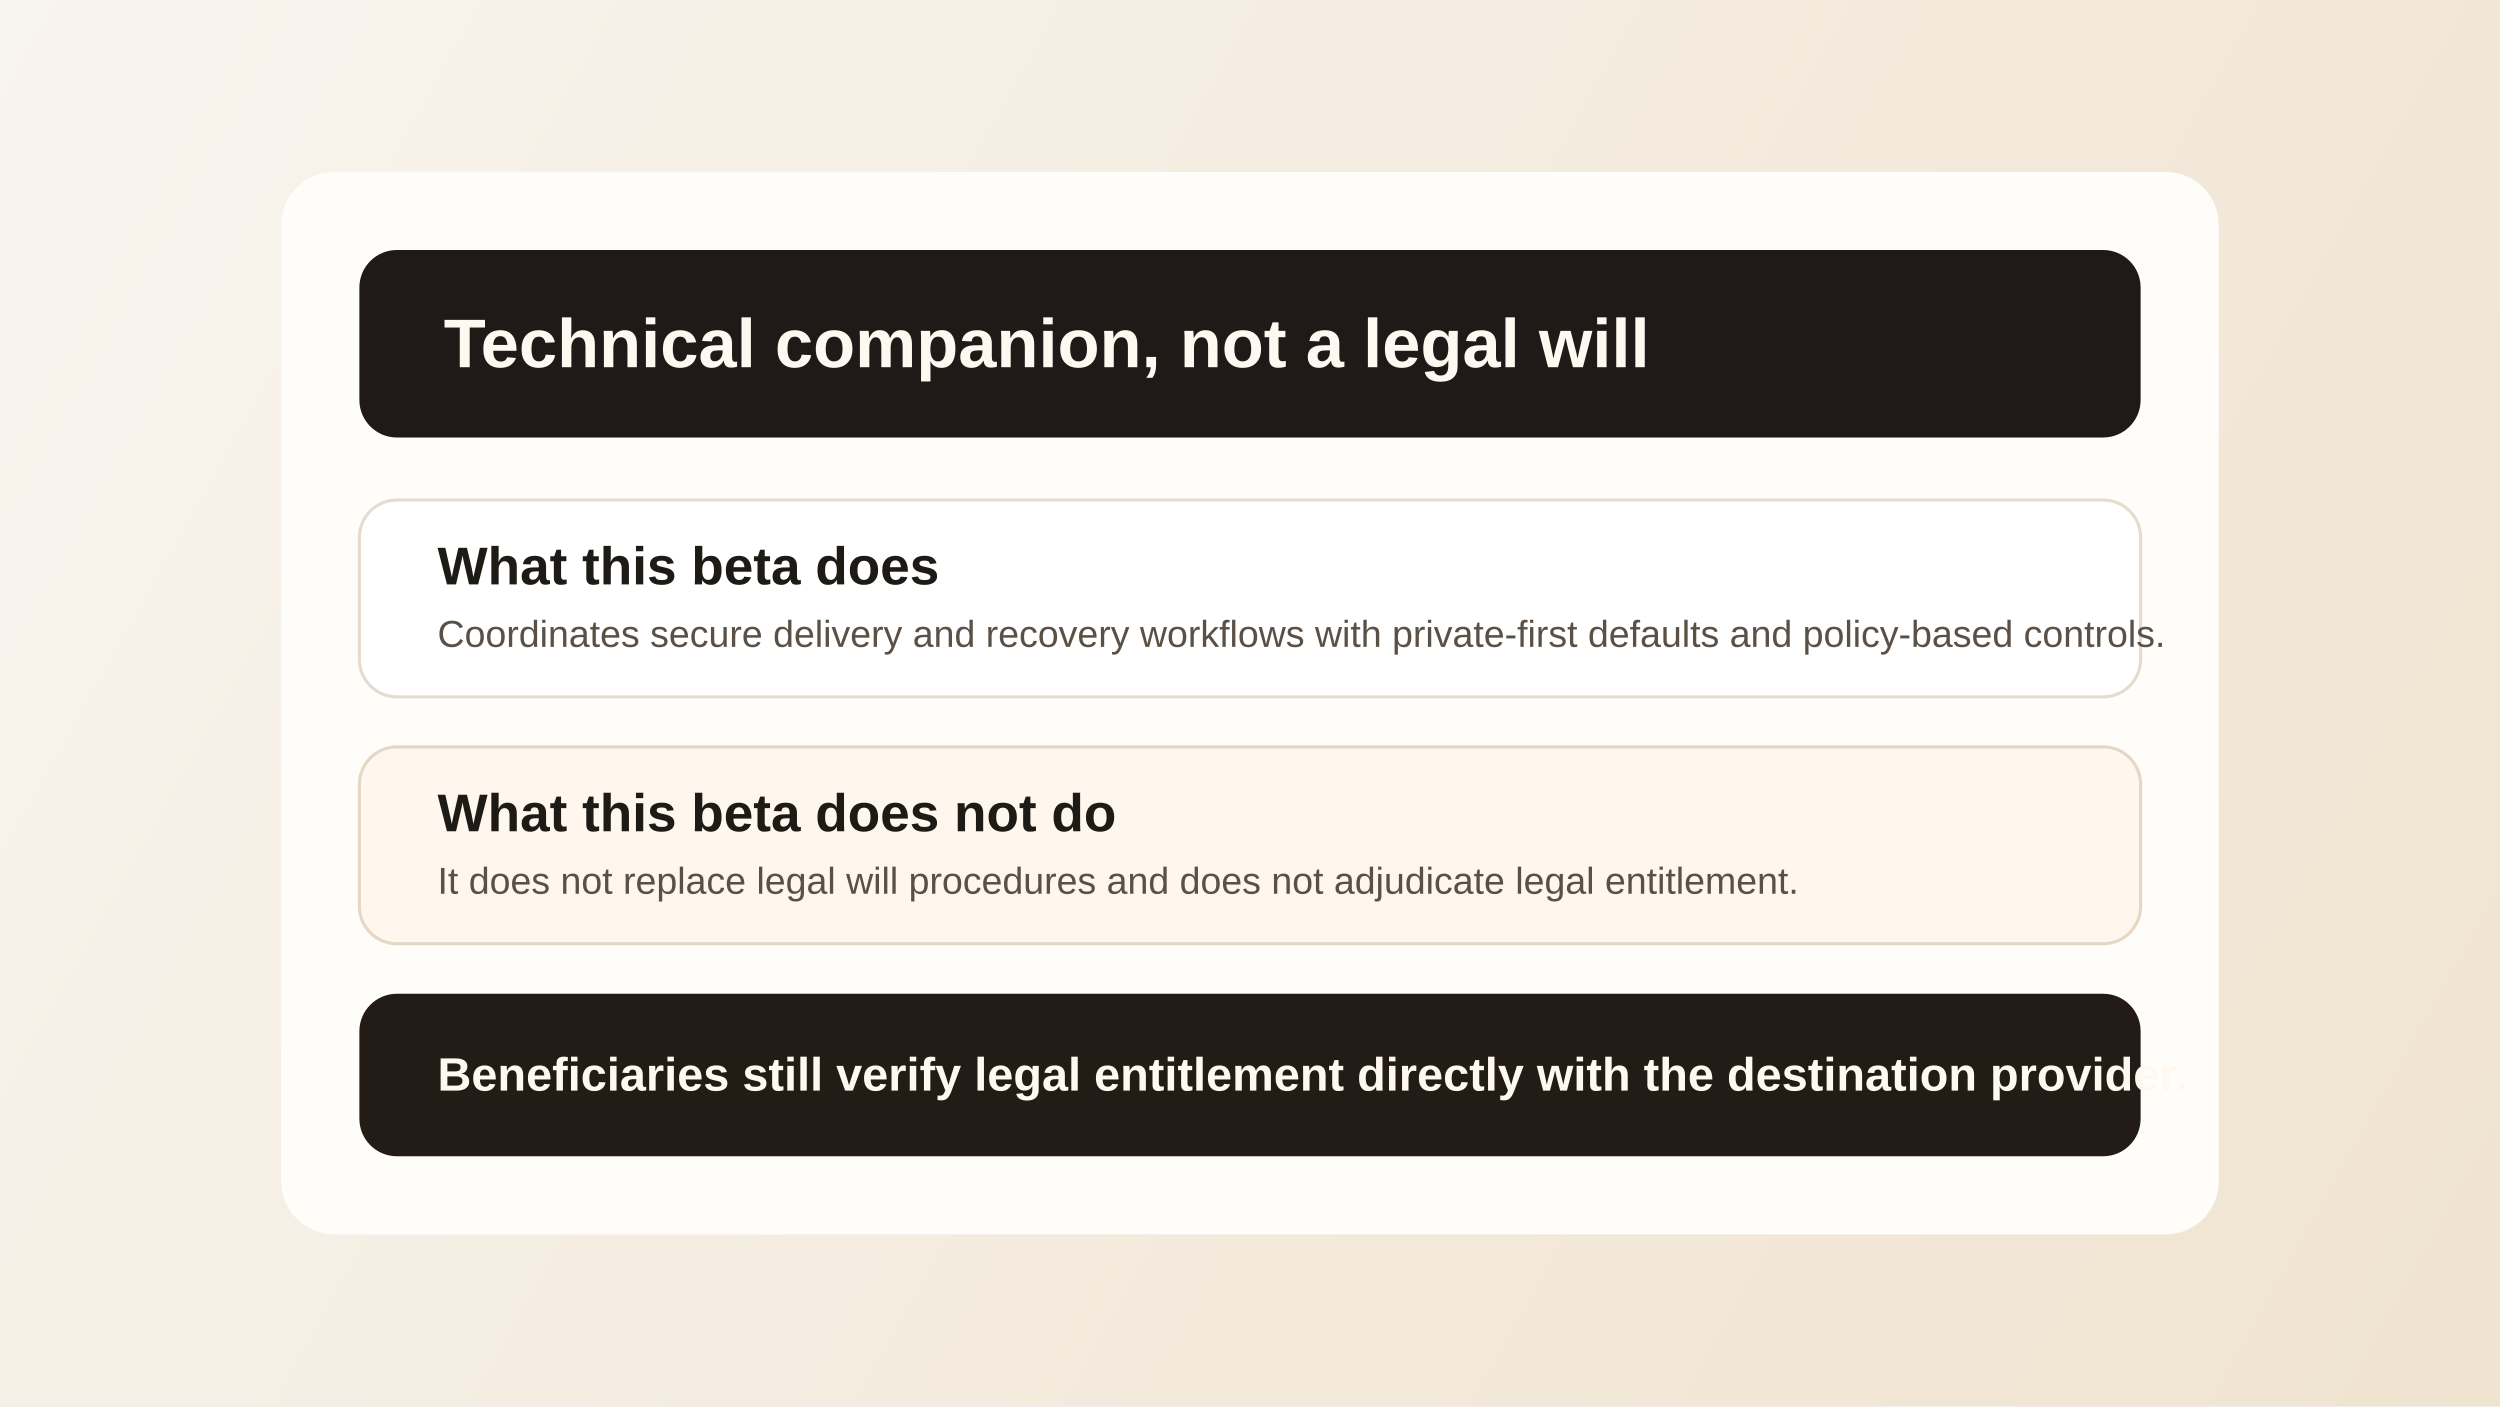
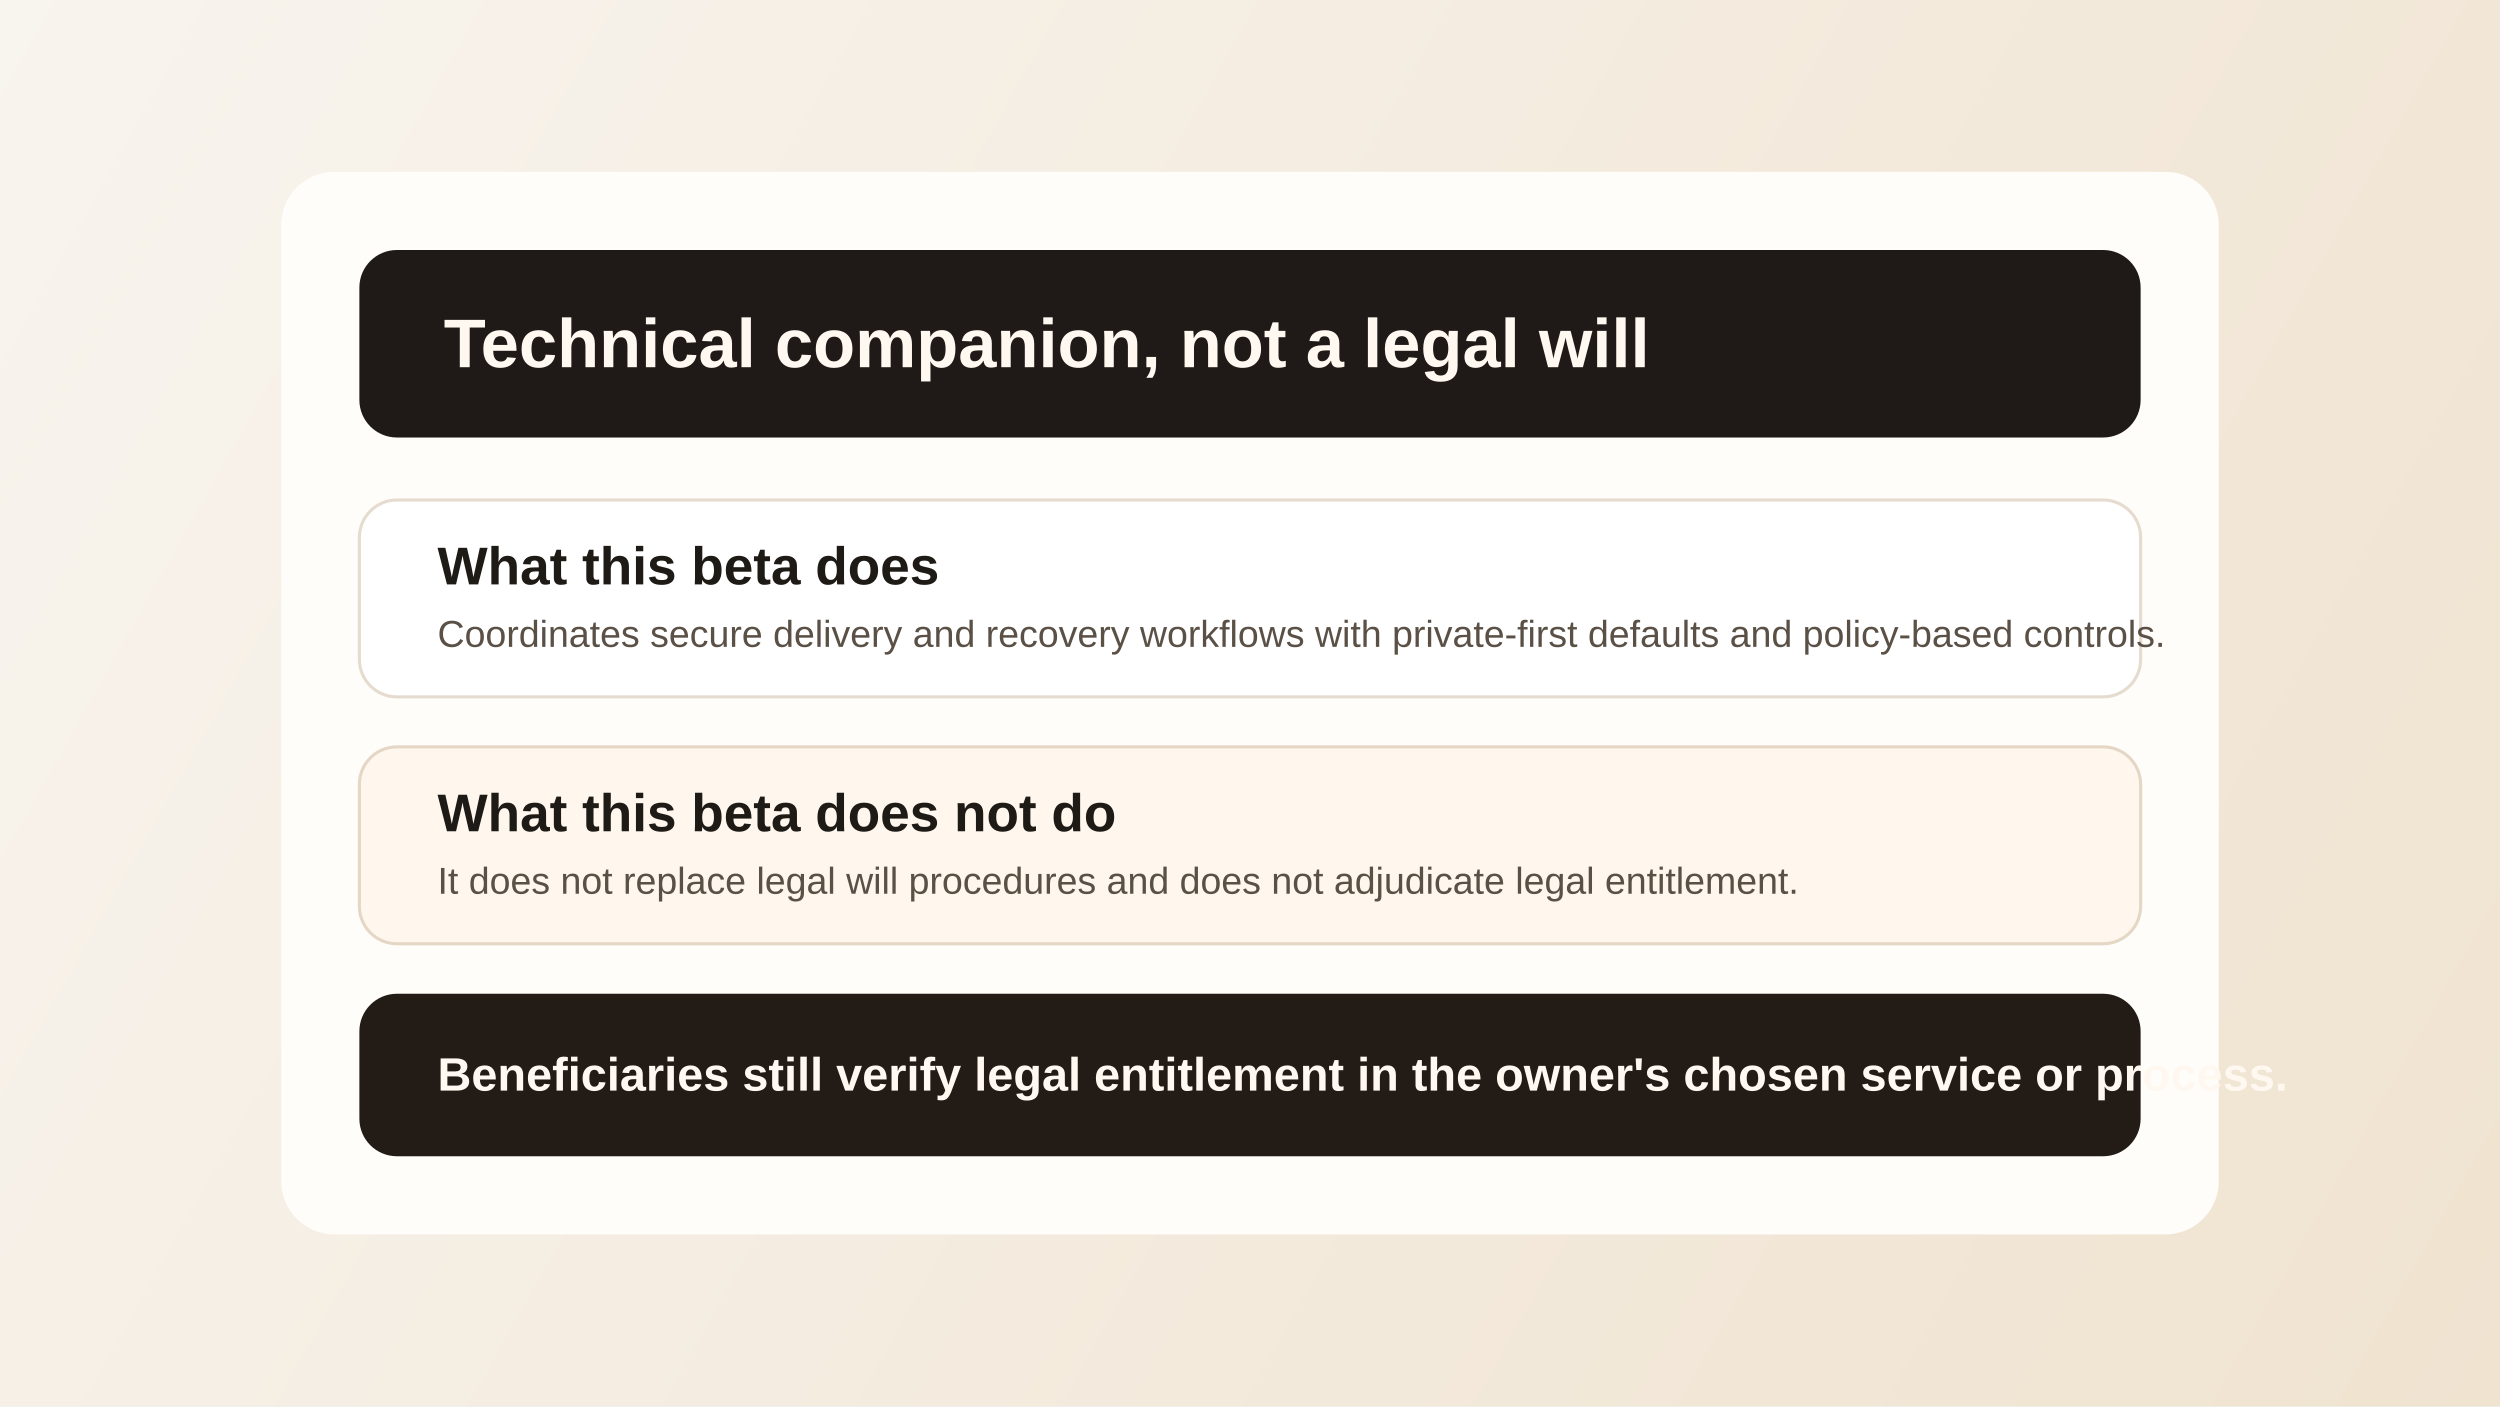
<svg xmlns="http://www.w3.org/2000/svg" width="1600" height="900" viewBox="0 0 1600 900" fill="none">
  <defs>
    <linearGradient id="bg" x1="0" y1="0" x2="1600" y2="900" gradientUnits="userSpaceOnUse">
      <stop stop-color="#F8F4EE" />
      <stop offset="1" stop-color="#F0E3D0" />
    </linearGradient>
  </defs>
  <rect width="1600" height="900" fill="url(#bg)" />
  <rect x="180" y="110" width="1240" height="680" rx="34" fill="#FFFDF9" />
  <rect x="230" y="160" width="1140" height="120" rx="24" fill="#1F1A17" />
  <text x="284" y="235" fill="#FFF8F0" font-family="Segoe UI, Arial, sans-serif" font-size="44" font-weight="700">Technical companion, not a legal will</text>
  <rect x="230" y="320" width="1140" height="126" rx="24" fill="#FFFFFF" stroke="#E5DCCF" stroke-width="2" />
  <text x="280" y="374" fill="#1E1A16" font-family="Segoe UI, Arial, sans-serif" font-size="34" font-weight="700">What this beta does</text>
  <text x="280" y="414" fill="#5A5046" font-family="Segoe UI, Arial, sans-serif" font-size="24">Coordinates secure delivery and recovery workflows with private-first defaults and policy-based controls.</text>
  <rect x="230" y="478" width="1140" height="126" rx="24" fill="#FFF7EE" stroke="#E5D7C5" stroke-width="2" />
  <text x="280" y="532" fill="#1E1A16" font-family="Segoe UI, Arial, sans-serif" font-size="34" font-weight="700">What this beta does not do</text>
  <text x="280" y="572" fill="#5A5046" font-family="Segoe UI, Arial, sans-serif" font-size="24">It does not replace legal will procedures and does not adjudicate legal entitlement.</text>
  <rect x="230" y="636" width="1140" height="104" rx="24" fill="#231C16" />
-   <text x="280" y="698" fill="#FFF8F0" font-family="Segoe UI, Arial, sans-serif" font-size="30" font-weight="700">Beneficiaries still verify legal entitlement directly with the destination provider.</text>
+   <text x="280" y="698" fill="#FFF8F0" font-family="Segoe UI, Arial, sans-serif" font-size="30" font-weight="700">Beneficiaries still verify legal entitlement in the owner's chosen service or process.</text>
</svg>
